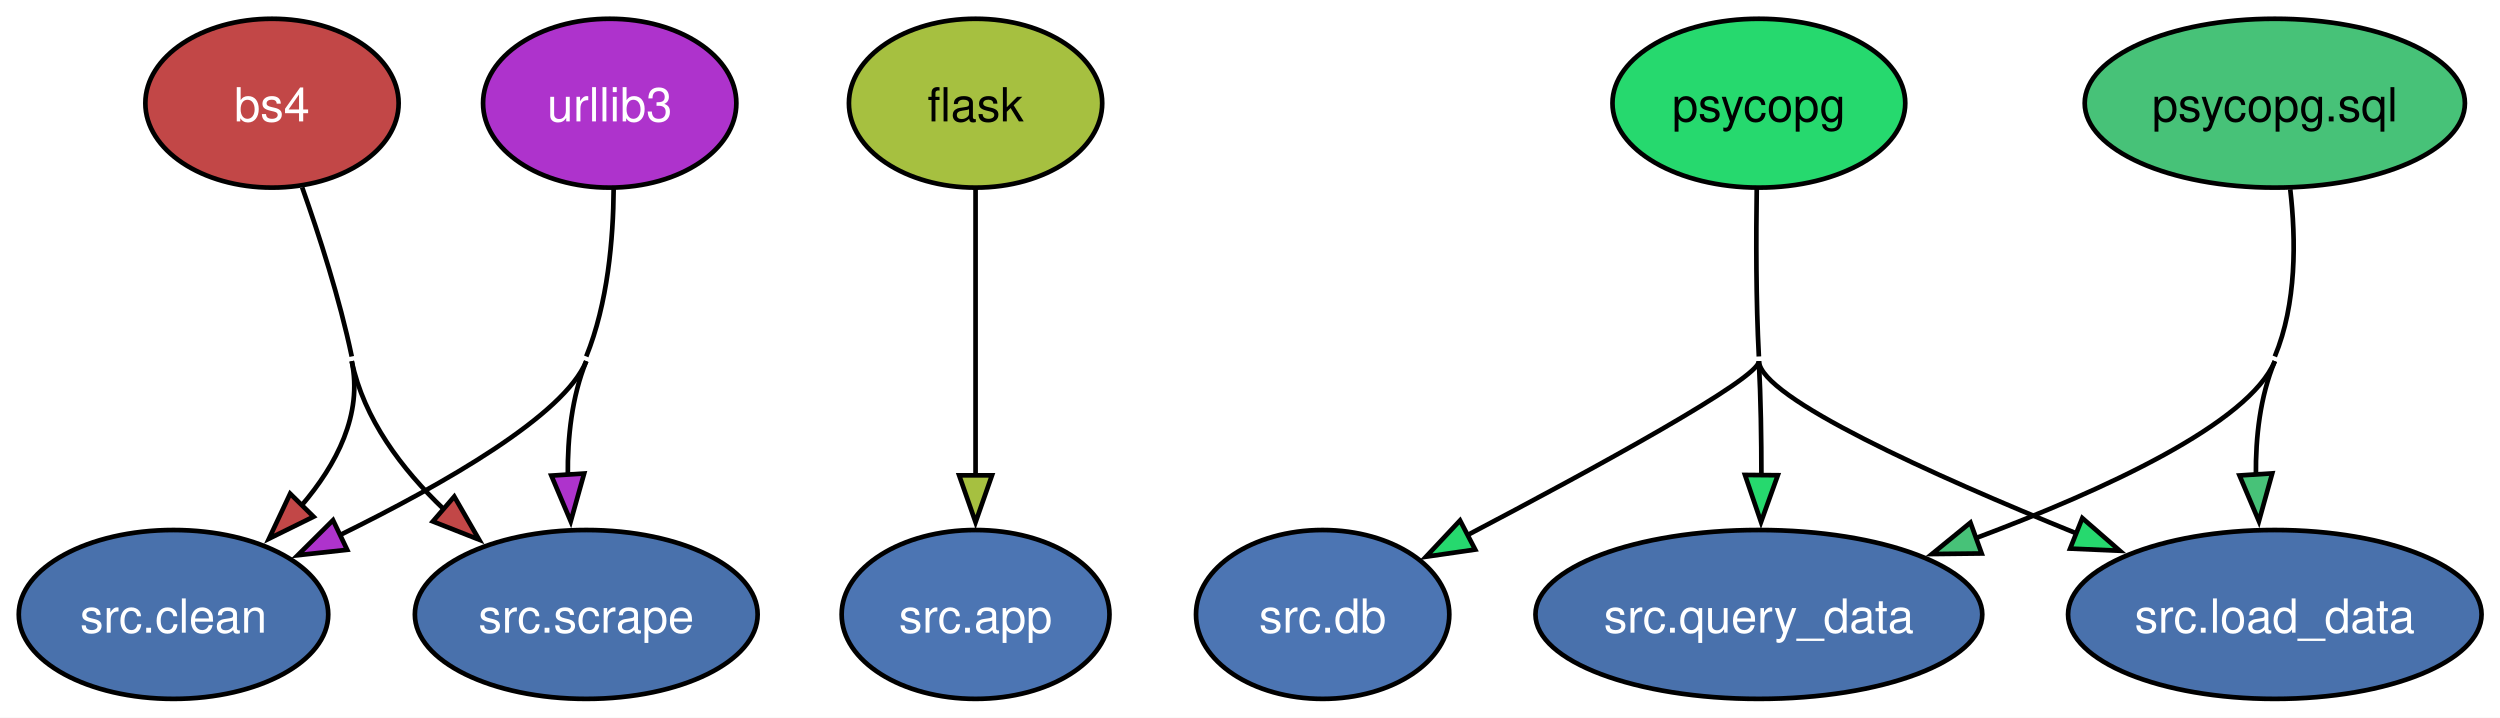
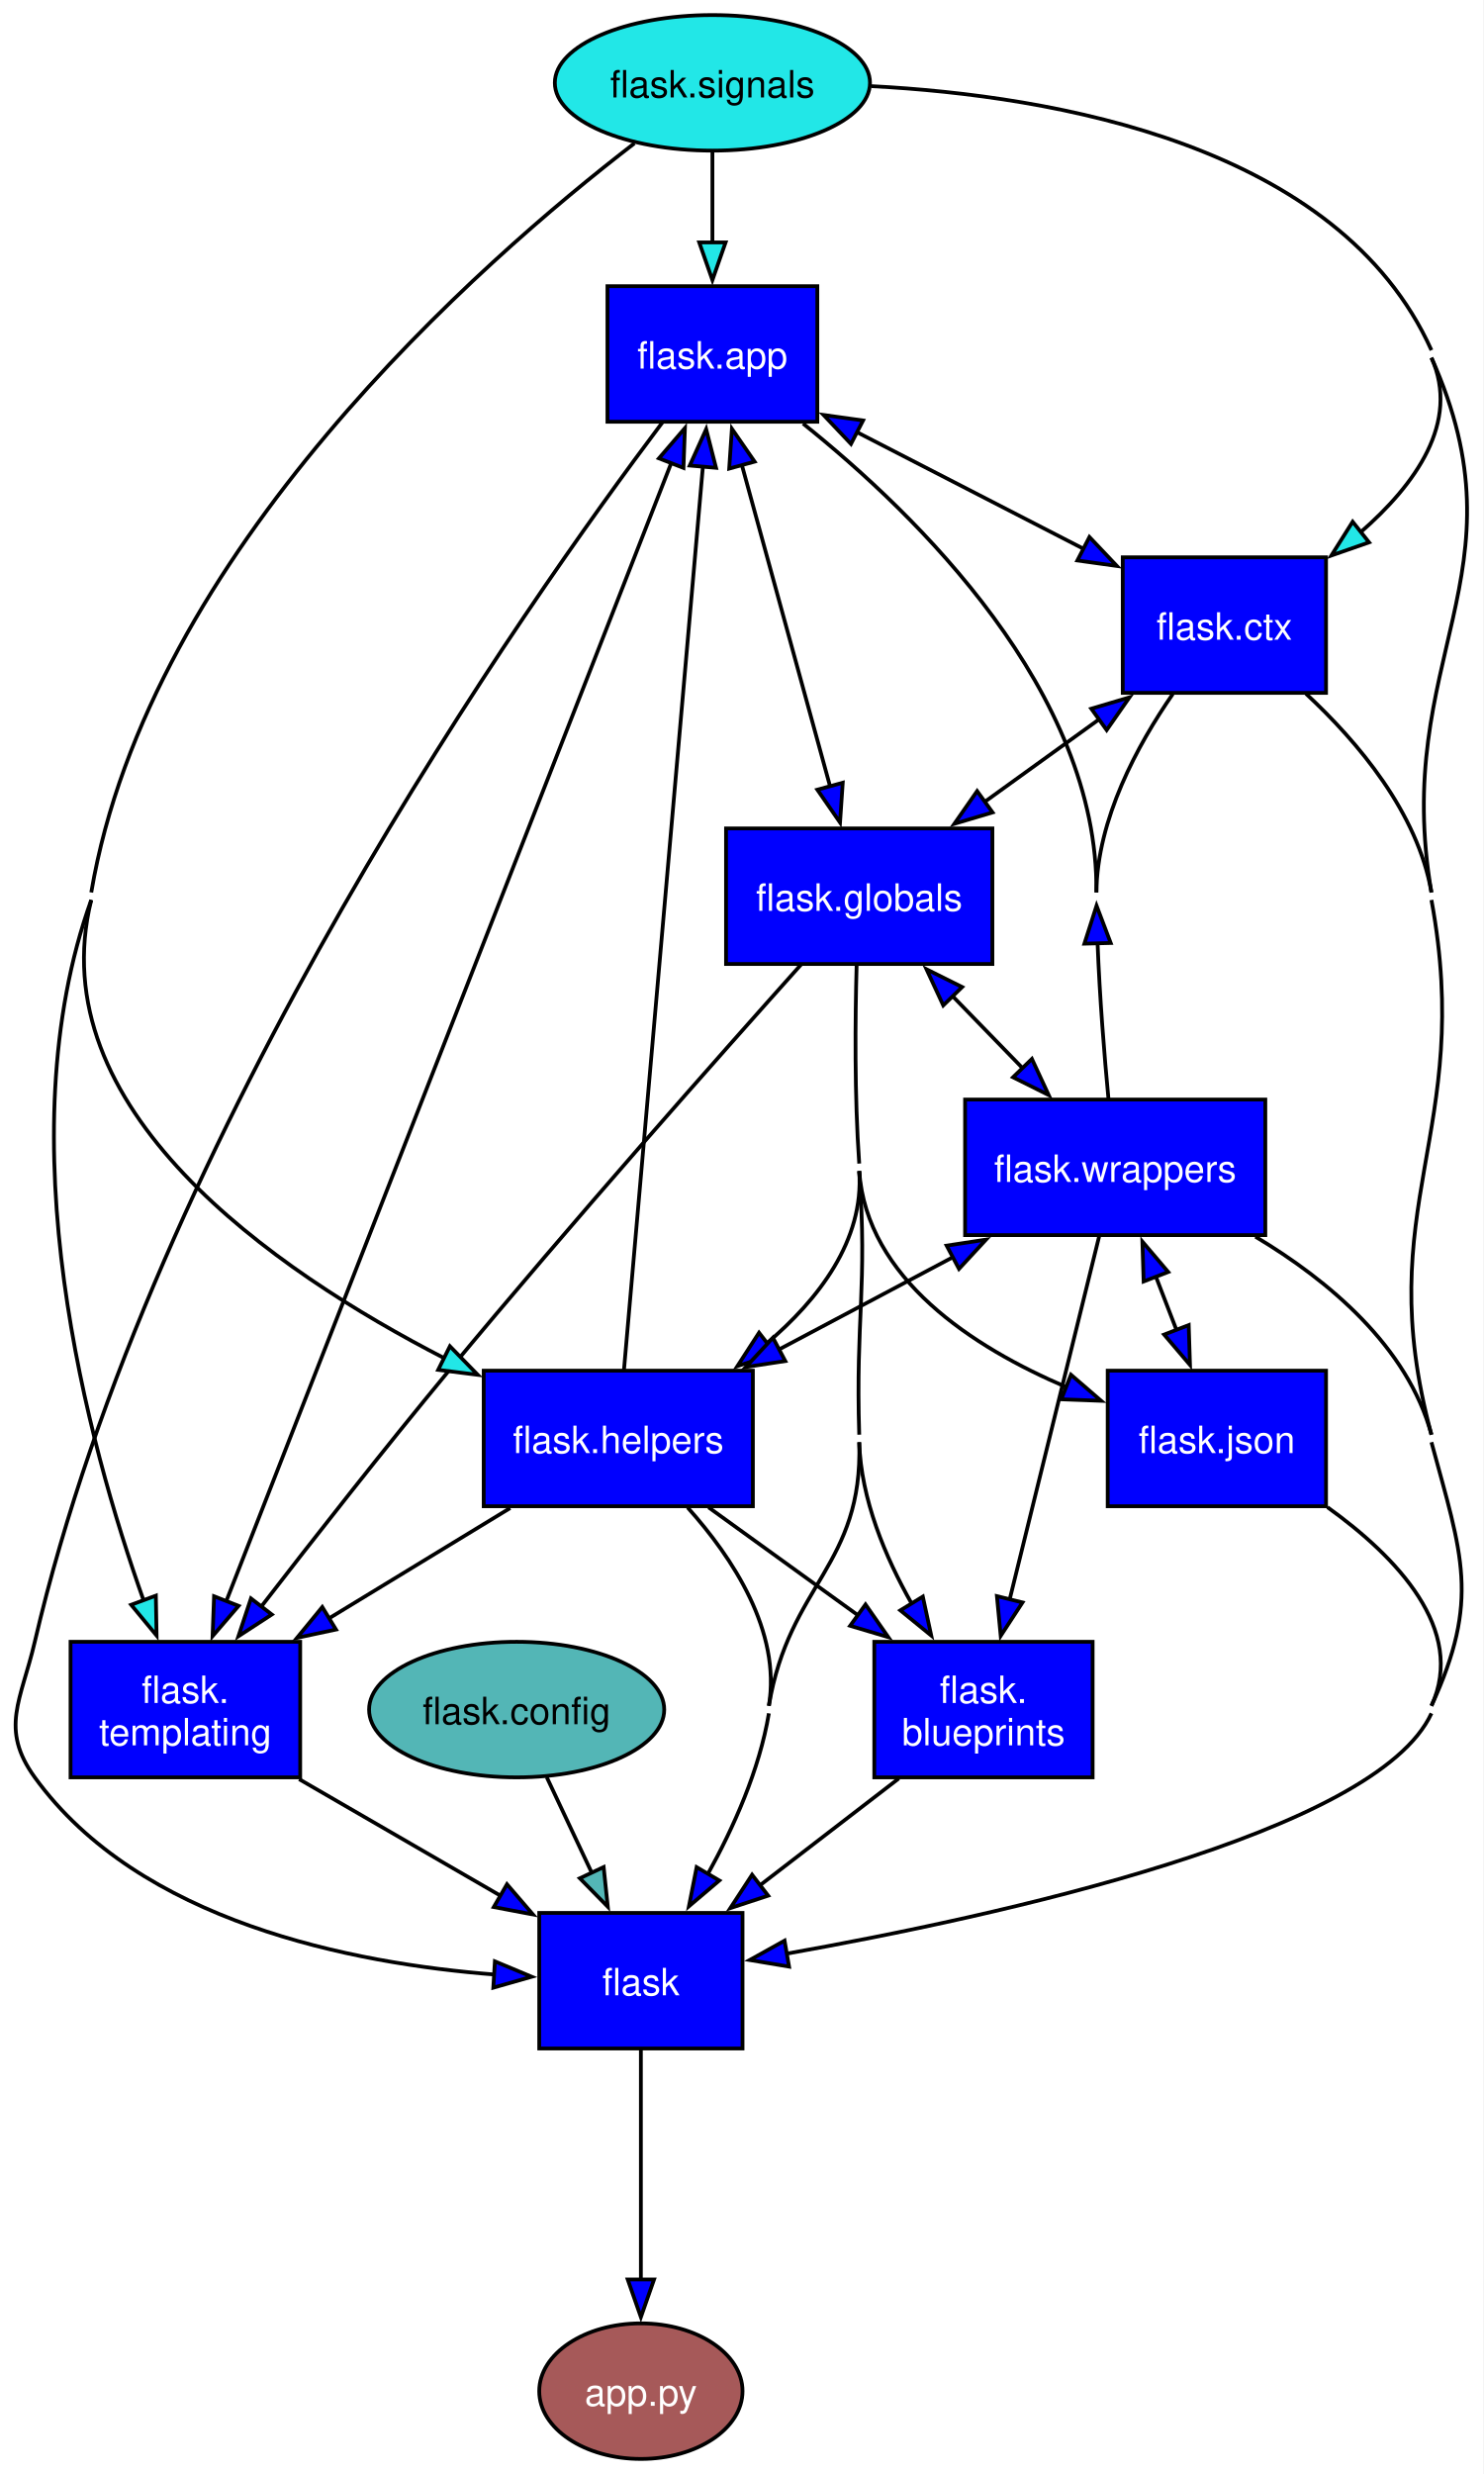
- <svg xmlns="http://www.w3.org/2000/svg" width="533pt" height="153pt" viewBox="0.00 0.00 533.00 153.00">
-   <g id="graph0" class="graph" transform="scale(1 1) rotate(0) translate(4 149)">
+ <svg xmlns="http://www.w3.org/2000/svg" width="394pt" height="657pt" viewBox="0.00 0.00 394.00 657.00">
+   <g id="graph0" class="graph" transform="scale(1 1) rotate(0) translate(4 653)">
    <style>.edge&gt;path:hover{stroke-width:8}</style>
-     <polygon fill="white" stroke="none" points="-4,4 -4,-149 529.07,-149 529.07,4 -4,4" />
+     <polygon fill="white" stroke="none" points="-4,4 -4,-653 390.03,-653 390.03,4 -4,4" />
    <g id="node1" class="node">
      <style>.edge&gt;path:hover{stroke-width:8}</style>
-       <ellipse fill="#c24747" stroke="black" cx="53.99" cy="-127" rx="27" ry="18" />
-       <text xml:space="preserve" text-anchor="middle" x="53.99" y="-123.12" font-family="Helvetica,sans-Serif" font-size="10.00" fill="#ffffff">bs4</text>
+       <ellipse fill="#a65959" stroke="black" cx="166.24" cy="-18" rx="27" ry="18" />
+       <text xml:space="preserve" text-anchor="middle" x="166.24" y="-14.12" font-family="Helvetica,sans-Serif" font-size="10.00" fill="#ffffff">app.py</text>
+     </g>
+     <g id="node2" class="node">
+       <style>.edge&gt;path:hover{stroke-width:8}</style>
+       <polygon fill="blue" stroke="black" points="193.24,-145 139.24,-145 139.24,-109 193.24,-109 193.24,-145" />
+       <text xml:space="preserve" text-anchor="middle" x="166.24" y="-123.12" font-family="Helvetica,sans-Serif" font-size="10.00" fill="white">flask</text>
+     </g>
+     <g id="edge1" class="edge">
+       <style>.edge&gt;path:hover{stroke-width:8}</style>
+       <path fill="none" stroke="black" d="M166.24,-108.81C166.24,-92.27 166.24,-66.98 166.24,-47.44" />
+       <polygon fill="blue" stroke="black" points="169.74,-47.66 166.24,-37.66 162.74,-47.66 169.74,-47.66" />
+     </g>
+     <g id="node3" class="node">
+       <style>.edge&gt;path:hover{stroke-width:8}</style>
+       <polygon fill="blue" stroke="black" points="213.11,-577 157.36,-577 157.36,-541 213.11,-541 213.11,-577" />
+       <text xml:space="preserve" text-anchor="middle" x="185.24" y="-555.12" font-family="Helvetica,sans-Serif" font-size="10.00" fill="white">flask.app</text>
+     </g>
+     <g id="edge2" class="edge">
+       <style>.edge&gt;path:hover{stroke-width:8}</style>
+       <path fill="none" stroke="black" d="M171.96,-540.83C135.92,-492.97 36.85,-352.61 5.24,-217 1.61,-201.42 -4.14,-193.96 5.24,-181 32.99,-142.65 89.43,-131.57 127.55,-128.63" />
+       <polygon fill="blue" stroke="black" points="127.46,-132.14 137.23,-128.05 127.04,-125.15 127.46,-132.14" />
    </g>
    <g id="node6" class="node">
      <style>.edge&gt;path:hover{stroke-width:8}</style>
-       <ellipse fill="#4971ac" stroke="black" cx="32.99" cy="-18" rx="32.99" ry="18" />
-       <text xml:space="preserve" text-anchor="middle" x="32.99" y="-14.12" font-family="Helvetica,sans-Serif" font-size="10.00" fill="#ffffff">src.clean</text>
-     </g>
-     <g id="edge1" class="edge">
-       <style>.edge&gt;path:hover{stroke-width:8}</style>
-       <path fill="none" stroke="black" d="M60.42,-109.06C64.07,-98.77 68.42,-85.3 70.99,-73" />
-       <path fill="none" stroke="black" d="M70.99,-72C73.35,-60.7 67.8,-49.99 60.26,-41.19" />
-       <polygon fill="#c24747" stroke="black" points="62.85,-38.84 53.35,-34.16 57.86,-43.75 62.85,-38.84" />
+       <polygon fill="blue" stroke="black" points="348.24,-505 294.24,-505 294.24,-469 348.24,-469 348.24,-505" />
+       <text xml:space="preserve" text-anchor="middle" x="321.24" y="-483.12" font-family="Helvetica,sans-Serif" font-size="10.00" fill="white">flask.ctx</text>
+     </g>
+     <g id="edge3" class="edge">
+       <style>.edge&gt;path:hover{stroke-width:8}</style>
+       <path fill="none" stroke="black" d="M223.62,-538.24C242.47,-528.54 265.08,-516.9 283.8,-507.27" />
+       <polygon fill="blue" stroke="black" points="222.05,-535.11 214.76,-542.8 225.26,-541.34 222.05,-535.11" />
+       <polygon fill="blue" stroke="black" points="285.39,-510.39 292.68,-502.7 282.18,-504.16 285.39,-510.39" />
+     </g>
+     <g id="node7" class="node">
+       <style>.edge&gt;path:hover{stroke-width:8}</style>
+       <polygon fill="blue" stroke="black" points="259.61,-433 188.86,-433 188.86,-397 259.61,-397 259.61,-433" />
+       <text xml:space="preserve" text-anchor="middle" x="224.24" y="-411.12" font-family="Helvetica,sans-Serif" font-size="10.00" fill="white">flask.globals</text>
+     </g>
+     <g id="edge4" class="edge">
+       <style>.edge&gt;path:hover{stroke-width:8}</style>
+       <path fill="none" stroke="black" d="M193.04,-529.6C199.88,-504.7 209.76,-468.71 216.56,-443.94" />
+       <polygon fill="blue" stroke="black" points="189.7,-528.56 190.42,-539.13 196.45,-530.41 189.7,-528.56" />
+       <polygon fill="blue" stroke="black" points="219.86,-445.14 219.14,-434.57 213.11,-443.29 219.86,-445.14" />
+     </g>
+     <g id="node11" class="node">
+       <style>.edge&gt;path:hover{stroke-width:8}</style>
+       <polygon fill="blue" stroke="black" points="75.74,-217 14.74,-217 14.74,-181 75.74,-181 75.74,-217" />
+       <text xml:space="preserve" text-anchor="middle" x="45.24" y="-200.75" font-family="Helvetica,sans-Serif" font-size="10.00" fill="white">flask.</text>
+       <text xml:space="preserve" text-anchor="middle" x="45.24" y="-189.5" font-family="Helvetica,sans-Serif" font-size="10.00" fill="white">templating</text>
+     </g>
+     <g id="edge5" class="edge">
+       <style>.edge&gt;path:hover{stroke-width:8}</style>
+       <path fill="none" stroke="black" d="M174.46,-530.44C148.38,-463.76 82.12,-294.32 56.03,-227.6" />
+       <polygon fill="blue" stroke="black" points="171.03,-531.28 177.94,-539.32 177.55,-528.74 171.03,-531.28" />
+       <polygon fill="blue" stroke="black" points="59.38,-226.54 52.47,-218.5 52.86,-229.09 59.38,-226.54" />
+     </g>
+     <g id="node4" class="node">
+       <style>.edge&gt;path:hover{stroke-width:8}</style>
+       <polygon fill="blue" stroke="black" points="286.24,-217 228.24,-217 228.24,-181 286.24,-181 286.24,-217" />
+       <text xml:space="preserve" text-anchor="middle" x="257.24" y="-200.75" font-family="Helvetica,sans-Serif" font-size="10.00" fill="white">flask.</text>
+       <text xml:space="preserve" text-anchor="middle" x="257.24" y="-189.5" font-family="Helvetica,sans-Serif" font-size="10.00" fill="white">blueprints</text>
+     </g>
+     <g id="edge6" class="edge">
+       <style>.edge&gt;path:hover{stroke-width:8}</style>
+       <path fill="none" stroke="black" d="M234.74,-180.7C223.59,-172.11 209.93,-161.61 197.75,-152.24" />
+       <polygon fill="blue" stroke="black" points="200.05,-149.59 189.99,-146.27 195.78,-155.14 200.05,-149.59" />
+     </g>
+     <g id="node5" class="node">
+       <style>.edge&gt;path:hover{stroke-width:8}</style>
+       <ellipse fill="#53b6b6" stroke="black" cx="133.24" cy="-199" rx="39.2" ry="18" />
+       <text xml:space="preserve" text-anchor="middle" x="133.24" y="-195.12" font-family="Helvetica,sans-Serif" font-size="10.00" fill="#000000">flask.config</text>
+     </g>
+     <g id="edge7" class="edge">
+       <style>.edge&gt;path:hover{stroke-width:8}</style>
+       <path fill="none" stroke="black" d="M141.23,-181.05C144.82,-173.43 149.16,-164.23 153.2,-155.65" />
+       <polygon fill="#53b6b6" stroke="black" points="156.35,-157.18 157.45,-146.64 150.02,-154.2 156.35,-157.18" />
+     </g>
+     <g id="edge8" class="edge">
+       <style>.edge&gt;path:hover{stroke-width:8}</style>
+       <path fill="none" stroke="black" d="M376.24,-414C387.69,-351.94 359.77,-332.92 376.24,-272" />
+       <path fill="none" stroke="black" d="M342.92,-468.77C356.69,-455.99 372.6,-437.17 376.24,-416" />
+     </g>
+     <g id="edge10" class="edge">
+       <style>.edge&gt;path:hover{stroke-width:8}</style>
+       <path fill="none" stroke="black" d="M288.1,-462.08C278.19,-454.94 267.33,-447.1 257.42,-439.95" />
+       <polygon fill="blue" stroke="black" points="285.88,-464.8 296.03,-467.81 289.97,-459.12 285.88,-464.8" />
+       <polygon fill="blue" stroke="black" points="259.66,-437.25 249.5,-434.23 255.56,-442.92 259.66,-437.25" />
+     </g>
+     <g id="edge11" class="edge">
+       <style>.edge&gt;path:hover{stroke-width:8}</style>
+       <path fill="none" stroke="black" d="M224.24,-270C225.27,-237.13 205.65,-232.44 200.24,-200" />
+       <path fill="none" stroke="black" d="M224.24,-342C226.45,-310.97 223.27,-303.1 224.24,-272" />
+     </g>
+     <g id="edge13" class="edge">
+       <style>.edge&gt;path:hover{stroke-width:8}</style>
+       <path fill="none" stroke="black" d="M224.24,-270C224.71,-254.89 231.14,-239.54 238.2,-227.09" />
+       <polygon fill="blue" stroke="black" points="241.13,-229.01 243.37,-218.66 235.16,-225.35 241.13,-229.01" />
+     </g>
+     <g id="node8" class="node">
+       <style>.edge&gt;path:hover{stroke-width:8}</style>
+       <polygon fill="blue" stroke="black" points="195.99,-289 124.49,-289 124.49,-253 195.99,-253 195.99,-289" />
+       <text xml:space="preserve" text-anchor="middle" x="160.24" y="-267.12" font-family="Helvetica,sans-Serif" font-size="10.00" fill="white">flask.helpers</text>
+     </g>
+     <g id="edge15" class="edge">
+       <style>.edge&gt;path:hover{stroke-width:8}</style>
+       <path fill="none" stroke="black" d="M223.55,-396.72C223.16,-382.53 222.96,-361.94 224.24,-344" />
+       <path fill="none" stroke="black" d="M224.24,-342C225.55,-323.64 213.51,-307.96 199.53,-296.13" />
+       <polygon fill="blue" stroke="black" points="201.92,-293.56 191.87,-290.2 197.63,-299.09 201.92,-293.56" />
+     </g>
+     <g id="node9" class="node">
+       <style>.edge&gt;path:hover{stroke-width:8}</style>
+       <polygon fill="blue" stroke="black" points="348.24,-289 290.24,-289 290.24,-253 348.24,-253 348.24,-289" />
+       <text xml:space="preserve" text-anchor="middle" x="319.24" y="-267.12" font-family="Helvetica,sans-Serif" font-size="10.00" fill="white">flask.json</text>
+     </g>
+     <g id="edge16" class="edge">
+       <style>.edge&gt;path:hover{stroke-width:8}</style>
+       <path fill="none" stroke="black" d="M224.24,-342C226.27,-313.48 254.33,-295.25 279.42,-284.57" />
+       <polygon fill="blue" stroke="black" points="280.48,-287.92 288.5,-281 277.92,-281.4 280.48,-287.92" />
+     </g>
+     <g id="edge17" class="edge">
+       <style>.edge&gt;path:hover{stroke-width:8}</style>
+       <path fill="none" stroke="black" d="M208.79,-396.85C187.41,-372.98 147.75,-328.25 115.24,-289 97.94,-268.12 78.96,-243.89 65.13,-226" />
+       <polygon fill="blue" stroke="black" points="68.2,-224.25 59.33,-218.47 62.66,-228.52 68.2,-224.25" />
+     </g>
+     <g id="node12" class="node">
+       <style>.edge&gt;path:hover{stroke-width:8}</style>
+       <polygon fill="blue" stroke="black" points="332.11,-361 252.36,-361 252.36,-325 332.11,-325 332.11,-361" />
+       <text xml:space="preserve" text-anchor="middle" x="292.24" y="-339.12" font-family="Helvetica,sans-Serif" font-size="10.00" fill="white">flask.wrappers</text>
+     </g>
+     <g id="edge18" class="edge">
+       <style>.edge&gt;path:hover{stroke-width:8}</style>
+       <path fill="none" stroke="black" d="M248.87,-388.64C254.99,-382.35 261.54,-375.61 267.65,-369.32" />
+       <polygon fill="blue" stroke="black" points="246.56,-386 242.1,-395.61 251.58,-390.88 246.56,-386" />
+       <polygon fill="blue" stroke="black" points="270.11,-371.8 274.57,-362.19 265.09,-366.92 270.11,-371.8" />
+     </g>
+     <g id="edge19" class="edge">
+       <style>.edge&gt;path:hover{stroke-width:8}</style>
+       <path fill="none" stroke="black" d="M200.24,-198C197.74,-183.01 190.87,-167.67 183.95,-155.19" />
+       <polygon fill="blue" stroke="black" points="187.08,-153.61 179,-146.76 181.05,-157.15 187.08,-153.61" />
+       <path fill="none" stroke="black" d="M178.66,-252.66C190.66,-239.27 203.53,-219.74 200.24,-200" />
+     </g>
+     <g id="edge20" class="edge">
+       <style>.edge&gt;path:hover{stroke-width:8}</style>
+       <path fill="none" stroke="black" d="M161.75,-289.23C165.9,-336.74 177.54,-469.97 182.71,-529.1" />
+       <polygon fill="blue" stroke="black" points="179.22,-529.37 183.58,-539.03 186.2,-528.77 179.22,-529.37" />
+     </g>
+     <g id="edge21" class="edge">
+       <style>.edge&gt;path:hover{stroke-width:8}</style>
+       <path fill="none" stroke="black" d="M184.22,-252.7C196.22,-244.03 210.96,-233.4 224.03,-223.96" />
+       <polygon fill="blue" stroke="black" points="225.91,-226.92 231.97,-218.23 221.82,-221.25 225.91,-226.92" />
+     </g>
+     <g id="edge22" class="edge">
+       <style>.edge&gt;path:hover{stroke-width:8}</style>
+       <path fill="none" stroke="black" d="M131.52,-252.52C116.86,-243.6 98.85,-232.63 83.08,-223.03" />
+       <polygon fill="blue" stroke="black" points="85.25,-220.26 74.89,-218.05 81.61,-226.24 85.25,-220.26" />
+     </g>
+     <g id="edge24" class="edge">
+       <style>.edge&gt;path:hover{stroke-width:8}</style>
+       <path fill="none" stroke="black" d="M348.62,-252.74C367,-239.54 385.55,-220.21 376.24,-200" />
+       <path fill="none" stroke="black" d="M376.24,-198C361.57,-166.16 261.16,-144.15 204.66,-134.13" />
+       <polygon fill="blue" stroke="black" points="205.6,-130.74 195.15,-132.49 204.41,-137.64 205.6,-130.74" />
    </g>
    <g id="node10" class="node">
      <style>.edge&gt;path:hover{stroke-width:8}</style>
-       <ellipse fill="#4971ac" stroke="black" cx="120.99" cy="-18" rx="36.54" ry="18" />
-       <text xml:space="preserve" text-anchor="middle" x="120.99" y="-14.12" font-family="Helvetica,sans-Serif" font-size="10.00" fill="#ffffff">src.scrape</text>
-     </g>
-     <g id="edge2" class="edge">
-       <style>.edge&gt;path:hover{stroke-width:8}</style>
-       <path fill="none" stroke="black" d="M70.99,-72C73.56,-59.71 81.65,-48.98 90.6,-40.45" />
-       <polygon fill="#c24747" stroke="black" points="92.85,-43.13 98.14,-33.95 88.28,-37.83 92.85,-43.13" />
-     </g>
-     <g id="node2" class="node">
-       <style>.edge&gt;path:hover{stroke-width:8}</style>
-       <ellipse fill="#a6c040" stroke="black" cx="203.99" cy="-127" rx="27" ry="18" />
-       <text xml:space="preserve" text-anchor="middle" x="203.99" y="-123.12" font-family="Helvetica,sans-Serif" font-size="10.00" fill="#000000">flask</text>
-     </g>
-     <g id="node5" class="node">
-       <style>.edge&gt;path:hover{stroke-width:8}</style>
-       <ellipse fill="#4c75b3" stroke="black" cx="203.99" cy="-18" rx="28.55" ry="18" />
-       <text xml:space="preserve" text-anchor="middle" x="203.99" y="-14.12" font-family="Helvetica,sans-Serif" font-size="10.00" fill="#ffffff">src.app</text>
-     </g>
-     <g id="edge3" class="edge">
-       <style>.edge&gt;path:hover{stroke-width:8}</style>
-       <path fill="none" stroke="black" d="M203.99,-108.81C203.99,-92.27 203.99,-66.98 203.99,-47.44" />
-       <polygon fill="#a6c040" stroke="black" points="207.49,-47.66 203.99,-37.66 200.49,-47.66 207.49,-47.66" />
-     </g>
-     <g id="node3" class="node">
-       <style>.edge&gt;path:hover{stroke-width:8}</style>
-       <ellipse fill="#26d96e" stroke="black" cx="370.99" cy="-127" rx="31.21" ry="18" />
-       <text xml:space="preserve" text-anchor="middle" x="370.99" y="-123.12" font-family="Helvetica,sans-Serif" font-size="10.00" fill="#000000">psycopg</text>
-     </g>
-     <g id="node7" class="node">
-       <style>.edge&gt;path:hover{stroke-width:8}</style>
-       <ellipse fill="#4c75b3" stroke="black" cx="277.99" cy="-18" rx="27" ry="18" />
-       <text xml:space="preserve" text-anchor="middle" x="277.99" y="-14.12" font-family="Helvetica,sans-Serif" font-size="10.00" fill="#ffffff">src.db</text>
-     </g>
-     <g id="edge4" class="edge">
-       <style>.edge&gt;path:hover{stroke-width:8}</style>
-       <path fill="none" stroke="black" d="M370.54,-108.8C370.38,-98.43 370.37,-84.95 370.99,-73" />
-       <path fill="none" stroke="black" d="M370.99,-72C371.18,-68.34 335.78,-49.05 308.61,-34.79" />
-       <polygon fill="#26d96e" stroke="black" points="310.51,-31.83 300.03,-30.31 307.28,-38.04 310.51,-31.83" />
-     </g>
-     <g id="node8" class="node">
-       <style>.edge&gt;path:hover{stroke-width:8}</style>
-       <ellipse fill="#4971ac" stroke="black" cx="480.99" cy="-18" rx="44.08" ry="18" />
-       <text xml:space="preserve" text-anchor="middle" x="480.99" y="-14.12" font-family="Helvetica,sans-Serif" font-size="10.00" fill="#ffffff">src.load_data</text>
-     </g>
-     <g id="edge5" class="edge">
-       <style>.edge&gt;path:hover{stroke-width:8}</style>
-       <path fill="none" stroke="black" d="M370.99,-72C371.39,-64.19 407.9,-47.77 438.74,-35.26" />
-       <polygon fill="#26d96e" stroke="black" points="439.95,-38.54 447.94,-31.58 437.35,-32.04 439.95,-38.54" />
-     </g>
-     <g id="node9" class="node">
-       <style>.edge&gt;path:hover{stroke-width:8}</style>
-       <ellipse fill="#4971ac" stroke="black" cx="370.99" cy="-18" rx="47.63" ry="18" />
-       <text xml:space="preserve" text-anchor="middle" x="370.99" y="-14.12" font-family="Helvetica,sans-Serif" font-size="10.00" fill="#ffffff">src.query_data</text>
-     </g>
-     <g id="edge6" class="edge">
-       <style>.edge&gt;path:hover{stroke-width:8}</style>
-       <path fill="none" stroke="black" d="M370.99,-72C371.4,-64.07 371.53,-55.46 371.53,-47.53" />
-       <polygon fill="#26d96e" stroke="black" points="375.03,-47.68 371.45,-37.71 368.03,-47.74 375.03,-47.68" />
-     </g>
-     <g id="node4" class="node">
-       <style>.edge&gt;path:hover{stroke-width:8}</style>
-       <ellipse fill="#47c278" stroke="black" cx="480.99" cy="-127" rx="40.53" ry="18" />
-       <text xml:space="preserve" text-anchor="middle" x="480.99" y="-123.12" font-family="Helvetica,sans-Serif" font-size="10.00" fill="#000000">psycopg.sql</text>
-     </g>
-     <g id="edge7" class="edge">
-       <style>.edge&gt;path:hover{stroke-width:8}</style>
-       <path fill="none" stroke="black" d="M480.99,-72C477.85,-64.47 476.88,-55.79 476.96,-47.67" />
-       <polygon fill="#47c278" stroke="black" points="480.44,-48.08 477.6,-37.88 473.46,-47.63 480.44,-48.08" />
-     </g>
-     <g id="edge8" class="edge">
-       <style>.edge&gt;path:hover{stroke-width:8}</style>
-       <path fill="none" stroke="black" d="M480.99,-72C475.44,-58.7 444.76,-44.58 417.21,-34.26" />
-       <polygon fill="#47c278" stroke="black" points="418.49,-31 407.89,-30.88 416.1,-37.58 418.49,-31" />
-       <path fill="none" stroke="black" d="M484.28,-108.63C485.51,-97.95 485.66,-84.21 480.99,-73" />
-     </g>
-     <g id="node11" class="node">
-       <style>.edge&gt;path:hover{stroke-width:8}</style>
-       <ellipse fill="#ae33cc" stroke="black" cx="125.99" cy="-127" rx="27" ry="18" />
-       <text xml:space="preserve" text-anchor="middle" x="125.99" y="-123.12" font-family="Helvetica,sans-Serif" font-size="10.00" fill="#ffffff">urllib3</text>
-     </g>
-     <g id="edge9" class="edge">
-       <style>.edge&gt;path:hover{stroke-width:8}</style>
-       <path fill="none" stroke="black" d="M126.83,-108.7C126.76,-98.04 125.57,-84.31 120.99,-73" />
-       <path fill="none" stroke="black" d="M120.99,-72C116.33,-60.51 90.79,-45.88 68.42,-34.9" />
-       <polygon fill="#ae33cc" stroke="black" points="70.02,-31.78 59.48,-30.63 67,-38.1 70.02,-31.78" />
-     </g>
-     <g id="edge10" class="edge">
-       <style>.edge&gt;path:hover{stroke-width:8}</style>
-       <path fill="none" stroke="black" d="M120.99,-72C117.92,-64.44 116.98,-55.75 117.06,-47.63" />
-       <polygon fill="#ae33cc" stroke="black" points="120.54,-48.05 117.68,-37.85 113.55,-47.6 120.54,-48.05" />
+       <ellipse fill="#22e7e7" stroke="black" cx="185.24" cy="-631" rx="41.86" ry="18" />
+       <text xml:space="preserve" text-anchor="middle" x="185.24" y="-627.12" font-family="Helvetica,sans-Serif" font-size="10.00" fill="#000000">flask.signals</text>
+     </g>
+     <g id="edge26" class="edge">
+       <style>.edge&gt;path:hover{stroke-width:8}</style>
+       <path fill="none" stroke="black" d="M376.24,-558C402.13,-500.44 365.54,-478.2 376.24,-416" />
+     </g>
+     <g id="edge27" class="edge">
+       <style>.edge&gt;path:hover{stroke-width:8}</style>
+       <path fill="none" stroke="black" d="M185.24,-612.7C185.24,-605.41 185.24,-596.73 185.24,-588.54" />
+       <polygon fill="#22e7e7" stroke="black" points="188.74,-588.62 185.24,-578.62 181.74,-588.62 188.74,-588.62" />
+     </g>
+     <g id="edge28" class="edge">
+       <style>.edge&gt;path:hover{stroke-width:8}</style>
+       <path fill="none" stroke="black" d="M376.24,-558C383.92,-540.92 372,-524.32 357.32,-511.57" />
+       <polygon fill="#22e7e7" stroke="black" points="359.67,-508.97 349.66,-505.48 355.31,-514.45 359.67,-508.97" />
+       <path fill="none" stroke="black" d="M227.51,-630.12C275.91,-627.58 351.68,-614.59 376.24,-560" />
+     </g>
+     <g id="edge29" class="edge">
+       <style>.edge&gt;path:hover{stroke-width:8}</style>
+       <path fill="none" stroke="black" d="M20.24,-414C6.54,-358.7 68.3,-315.82 114.17,-292.24" />
+       <polygon fill="#22e7e7" stroke="black" points="115.51,-295.49 122.91,-287.9 112.39,-289.22 115.51,-295.49" />
+     </g>
+     <g id="edge30" class="edge">
+       <style>.edge&gt;path:hover{stroke-width:8}</style>
+       <path fill="none" stroke="black" d="M164.52,-614.94C123.71,-583.55 35.56,-506.43 20.24,-416" />
+       <path fill="none" stroke="black" d="M20.24,-414C-2.67,-350.29 19.31,-269.71 34.16,-227.95" />
+       <polygon fill="#22e7e7" stroke="black" points="37.4,-229.26 37.59,-218.66 30.84,-226.83 37.4,-229.26" />
+     </g>
+     <g id="edge31" class="edge">
+       <style>.edge&gt;path:hover{stroke-width:8}</style>
+       <path fill="none" stroke="black" d="M75.46,-180.52C91.73,-171.11 111.93,-159.42 129.14,-149.46" />
+       <polygon fill="blue" stroke="black" points="130.67,-152.62 137.57,-144.59 127.16,-146.56 130.67,-152.62" />
+     </g>
+     <g id="edge33" class="edge">
+       <style>.edge&gt;path:hover{stroke-width:8}</style>
+       <path fill="none" stroke="black" d="M376.24,-270C384.36,-239.97 389.26,-228.26 376.24,-200" />
+       <path fill="none" stroke="black" d="M329.48,-324.59C348.9,-312.96 369.9,-295.46 376.24,-272" />
+     </g>
+     <g id="edge34" class="edge">
+       <style>.edge&gt;path:hover{stroke-width:8}</style>
+       <path fill="none" stroke="black" d="M290.44,-361.24C289.37,-372.52 288.12,-387.87 287.54,-402.77" />
+       <polygon fill="blue" stroke="black" points="284.05,-402.4 287.28,-412.49 291.04,-402.58 284.05,-402.4" />
+       <path fill="none" stroke="black" d="M287.24,-416C287.79,-469.27 239.65,-516.24 209.32,-540.51" />
+     </g>
+     <g id="edge35" class="edge">
+       <style>.edge&gt;path:hover{stroke-width:8}</style>
+       <path fill="none" stroke="black" d="M287.95,-324.59C282.01,-300.5 271.23,-256.75 264.15,-228.03" />
+       <polygon fill="blue" stroke="black" points="267.61,-227.45 261.82,-218.58 260.81,-229.13 267.61,-227.45" />
+     </g>
+     <g id="edge36" class="edge">
+       <style>.edge&gt;path:hover{stroke-width:8}</style>
+       <path fill="none" stroke="black" d="M287.24,-416C287.44,-435.45 298.17,-455.17 307.53,-468.7" />
+     </g>
+     <g id="edge38" class="edge">
+       <style>.edge&gt;path:hover{stroke-width:8}</style>
+       <path fill="none" stroke="black" d="M249.12,-319.14C234.23,-311.24 217.57,-302.4 202.73,-294.53" />
+       <polygon fill="blue" stroke="black" points="247.46,-322.21 257.93,-323.81 250.74,-316.03 247.46,-322.21" />
+       <polygon fill="blue" stroke="black" points="204.6,-291.56 194.12,-289.97 201.32,-297.75 204.6,-291.56" />
+     </g>
+     <g id="edge39" class="edge">
+       <style>.edge&gt;path:hover{stroke-width:8}</style>
+       <path fill="none" stroke="black" d="M303,-314.1C304.83,-309.34 306.74,-304.41 308.57,-299.66" />
+       <polygon fill="blue" stroke="black" points="299.79,-312.69 299.46,-323.28 306.32,-315.21 299.79,-312.69" />
+       <polygon fill="blue" stroke="black" points="311.76,-301.11 312.1,-290.52 305.23,-298.59 311.76,-301.11" />
    </g>
  </g>
</svg>
